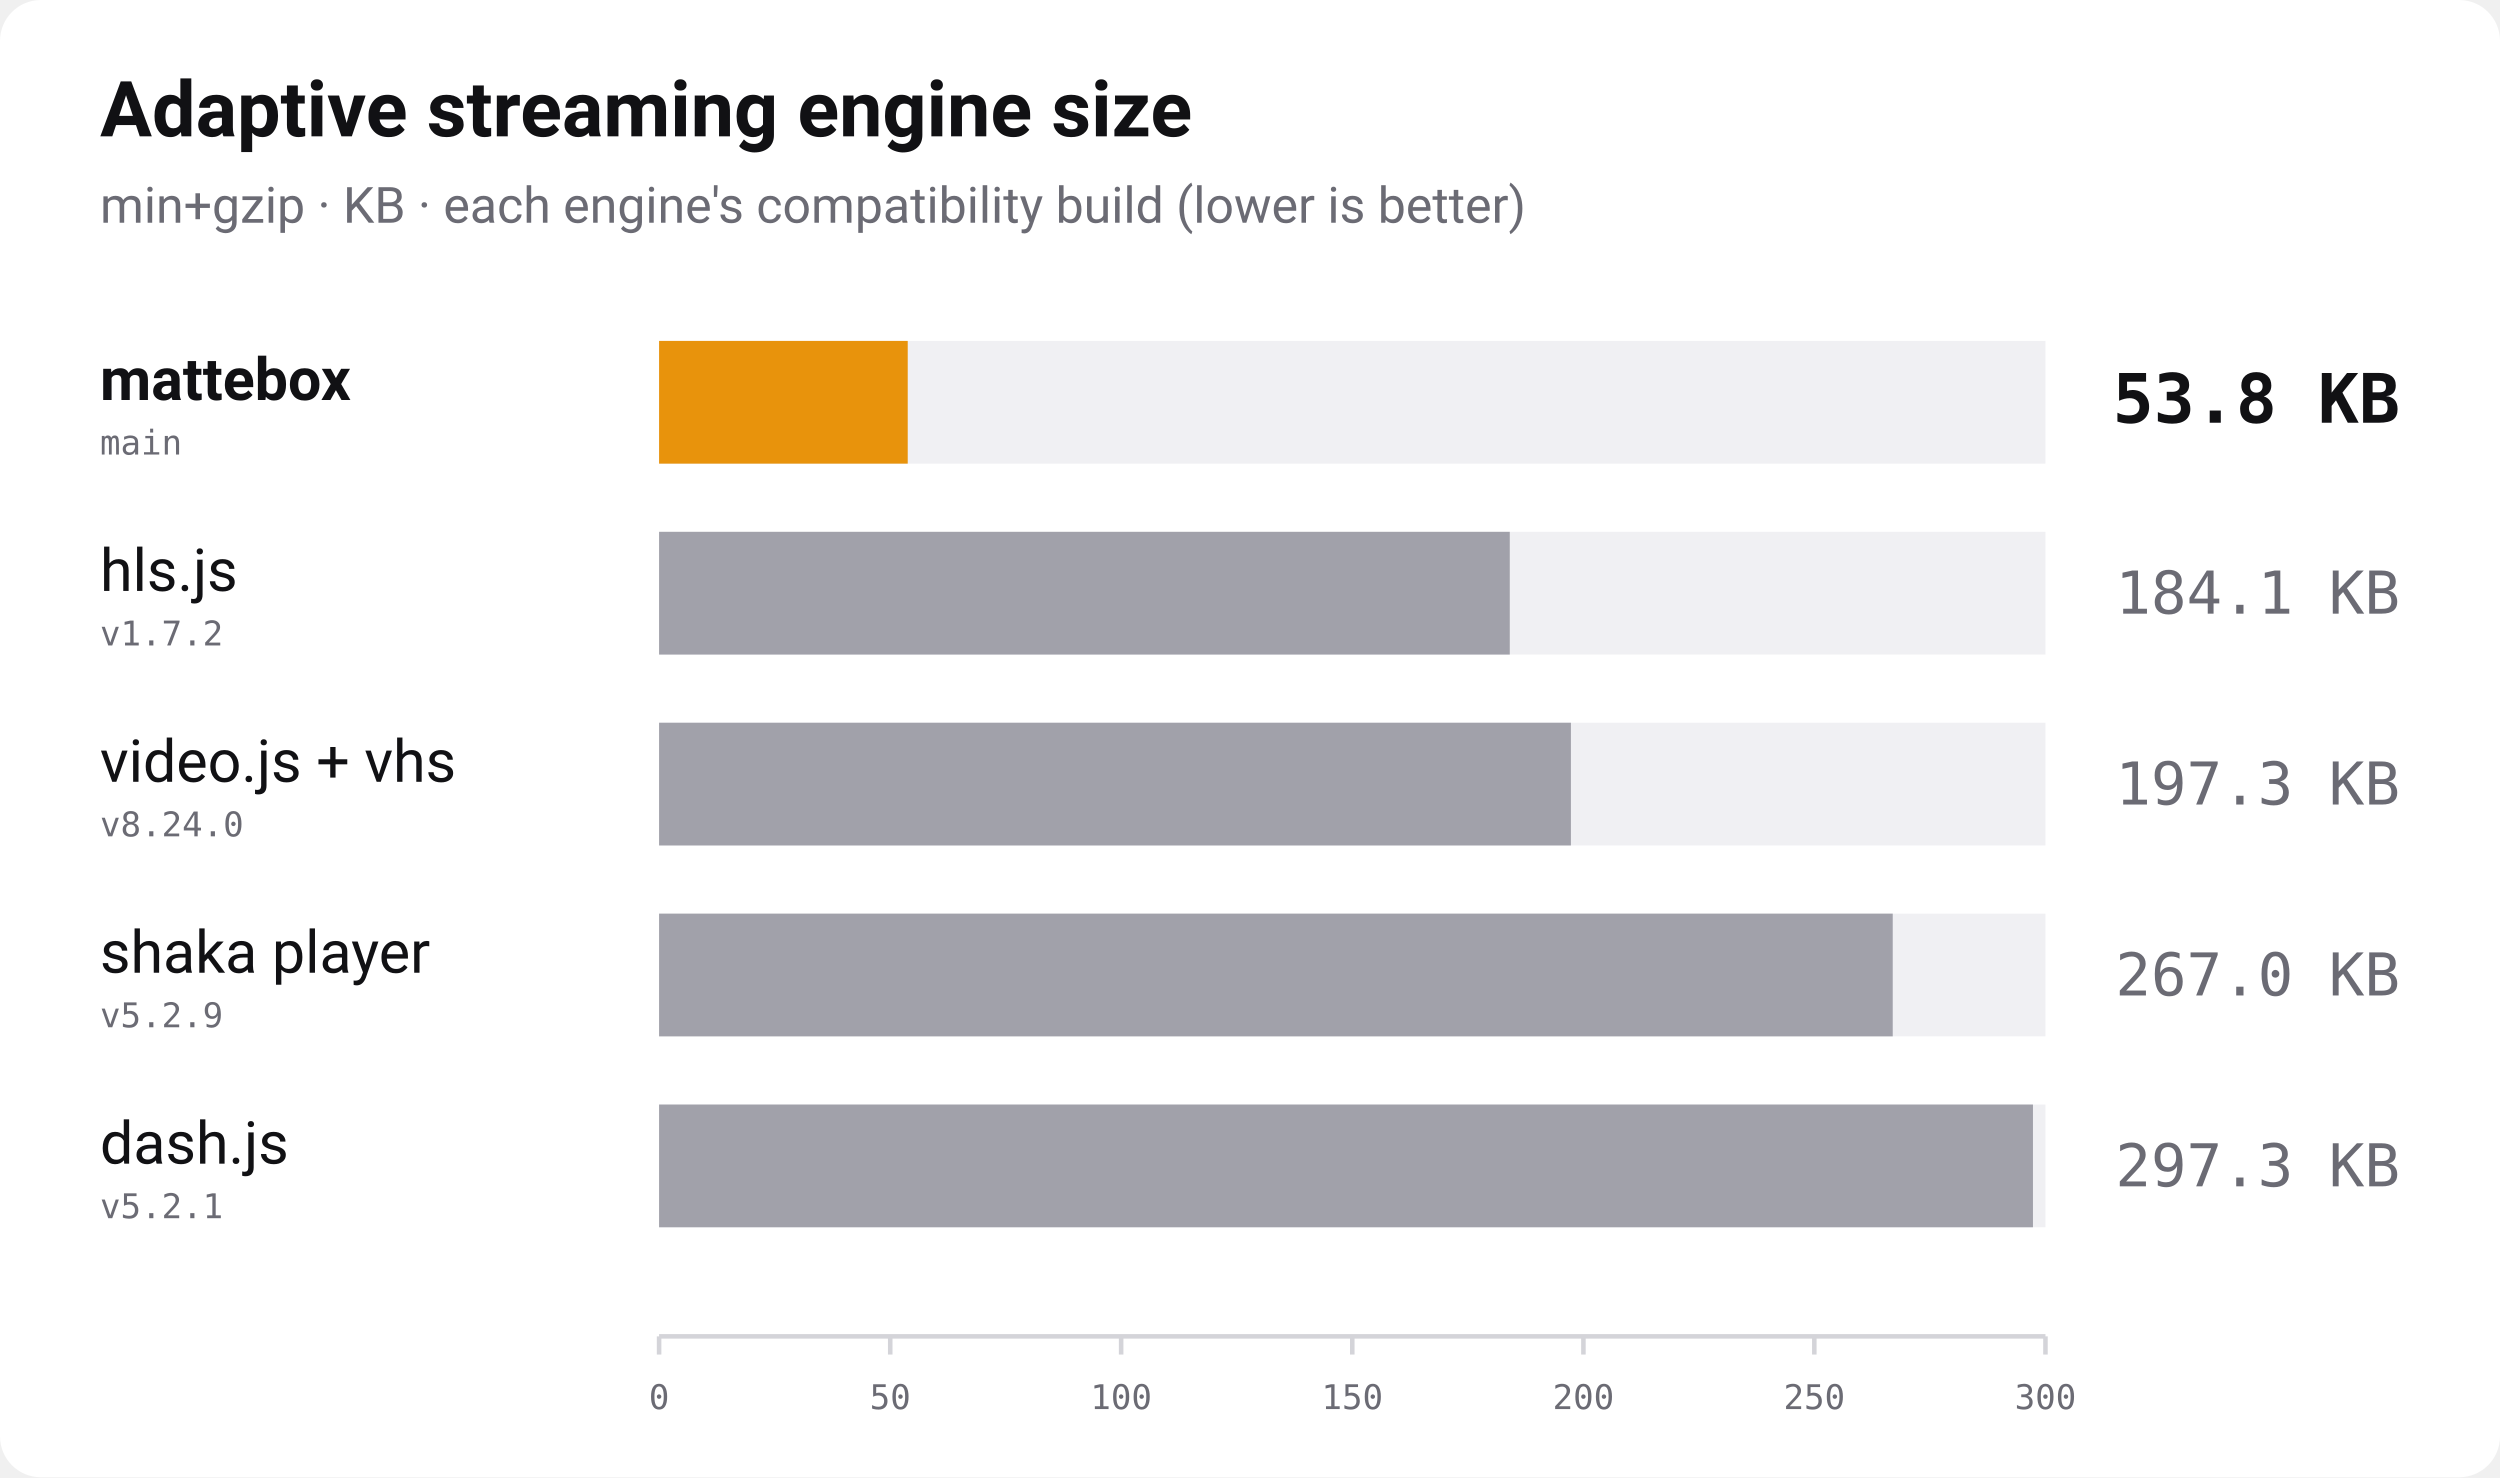
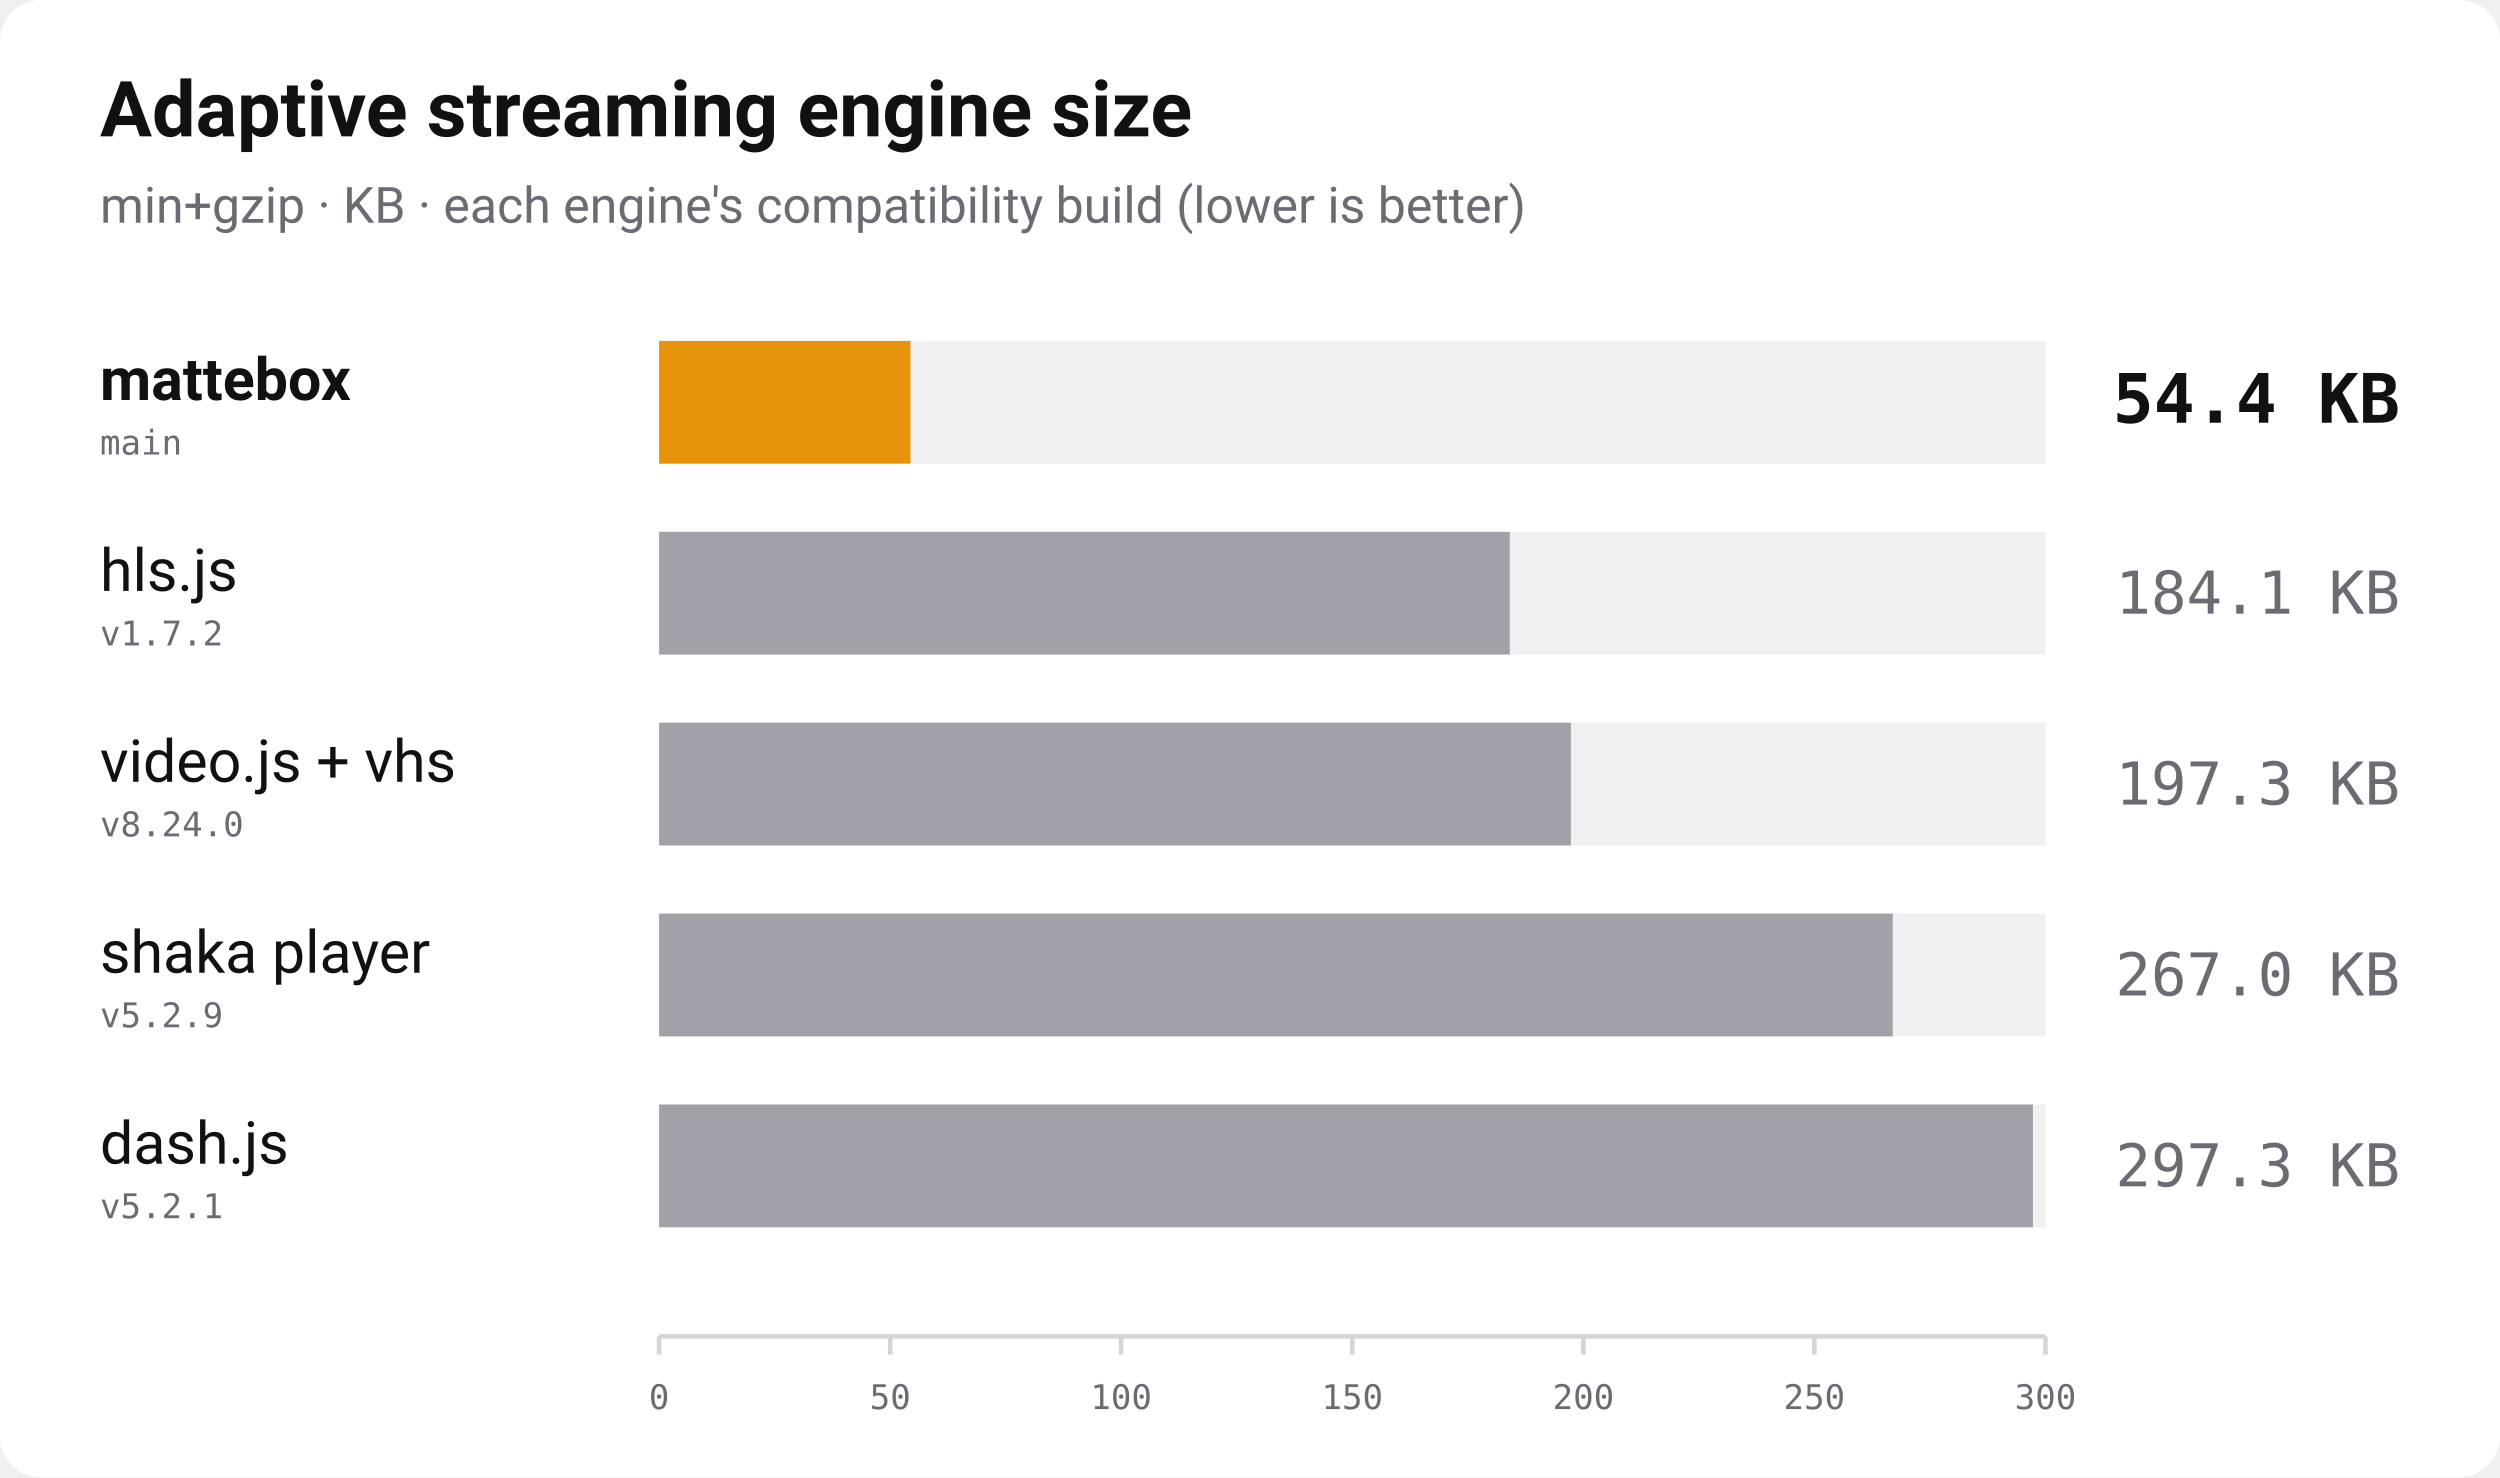
<svg xmlns="http://www.w3.org/2000/svg" width="1100" height="650" viewBox="0 0 1100 650" role="img" aria-label="Bundle size of adaptive streaming players, min+gzip, lower is better">
  <rect width="1100" height="650" rx="18" fill="#ffffff" />
  <text x="44" y="60" font-family="-apple-system, 'Segoe UI', Roboto, Helvetica, Arial, sans-serif" font-size="34" font-weight="700" fill="#111114">Adaptive streaming engine size</text>
  <text x="44" y="98" font-family="-apple-system, 'Segoe UI', Roboto, Helvetica, Arial, sans-serif" font-size="22" fill="#6b6b74">min+gzip · KB · each engine's compatibility build (lower is better)</text>
  <text x="44" y="176" font-family="-apple-system, 'Segoe UI', Roboto, Helvetica, Arial, sans-serif" font-size="26" font-weight="700" fill="#111114">mattebox</text>
  <text x="44" y="200" font-family="ui-monospace, 'SF Mono', Menlo, Consolas, monospace" font-size="15" fill="#6b6b74">main</text>
  <rect x="290" y="150" width="610" height="54" fill="#f0f0f3" />
-   <rect x="290" y="150" width="109.4" height="54" fill="#e8930c" />
-   <text x="1056" y="186" text-anchor="end" font-family="ui-monospace, 'SF Mono', Menlo, Consolas, monospace" font-size="30" font-weight="700" fill="#111114">53.8 KB</text>
+   <rect x="290" y="150" width="110.6" height="54" fill="#e8930c" />
+   <text x="1056" y="186" text-anchor="end" font-family="ui-monospace, 'SF Mono', Menlo, Consolas, monospace" font-size="30" font-weight="700" fill="#111114">54.4 KB</text>
  <text x="44" y="260" font-family="-apple-system, 'Segoe UI', Roboto, Helvetica, Arial, sans-serif" font-size="26" font-weight="400" fill="#111114">hls.js</text>
  <text x="44" y="284" font-family="ui-monospace, 'SF Mono', Menlo, Consolas, monospace" font-size="15" fill="#6b6b74">v1.7.2</text>
  <rect x="290" y="234" width="610" height="54" fill="#f0f0f3" />
  <rect x="290" y="234" width="374.3" height="54" fill="#a1a1aa" />
  <text x="1056" y="270" text-anchor="end" font-family="ui-monospace, 'SF Mono', Menlo, Consolas, monospace" font-size="26" font-weight="400" fill="#6b6b74">184.1 KB</text>
  <text x="44" y="344" font-family="-apple-system, 'Segoe UI', Roboto, Helvetica, Arial, sans-serif" font-size="26" font-weight="400" fill="#111114">video.js + vhs</text>
  <text x="44" y="368" font-family="ui-monospace, 'SF Mono', Menlo, Consolas, monospace" font-size="15" fill="#6b6b74">v8.24.0</text>
  <rect x="290" y="318" width="610" height="54" fill="#f0f0f3" />
  <rect x="290" y="318" width="401.2" height="54" fill="#a1a1aa" />
  <text x="1056" y="354" text-anchor="end" font-family="ui-monospace, 'SF Mono', Menlo, Consolas, monospace" font-size="26" font-weight="400" fill="#6b6b74">197.3 KB</text>
  <text x="44" y="428" font-family="-apple-system, 'Segoe UI', Roboto, Helvetica, Arial, sans-serif" font-size="26" font-weight="400" fill="#111114">shaka player</text>
  <text x="44" y="452" font-family="ui-monospace, 'SF Mono', Menlo, Consolas, monospace" font-size="15" fill="#6b6b74">v5.2.9</text>
  <rect x="290" y="402" width="610" height="54" fill="#f0f0f3" />
  <rect x="290" y="402" width="542.8" height="54" fill="#a1a1aa" />
  <text x="1056" y="438" text-anchor="end" font-family="ui-monospace, 'SF Mono', Menlo, Consolas, monospace" font-size="26" font-weight="400" fill="#6b6b74">267.0 KB</text>
  <text x="44" y="512" font-family="-apple-system, 'Segoe UI', Roboto, Helvetica, Arial, sans-serif" font-size="26" font-weight="400" fill="#111114">dash.js</text>
  <text x="44" y="536" font-family="ui-monospace, 'SF Mono', Menlo, Consolas, monospace" font-size="15" fill="#6b6b74">v5.2.1</text>
  <rect x="290" y="486" width="610" height="54" fill="#f0f0f3" />
  <rect x="290" y="486" width="604.5" height="54" fill="#a1a1aa" />
  <text x="1056" y="522" text-anchor="end" font-family="ui-monospace, 'SF Mono', Menlo, Consolas, monospace" font-size="26" font-weight="400" fill="#6b6b74">297.3 KB</text>
  <line x1="290" y1="588" x2="900" y2="588" stroke="#d4d4d9" stroke-width="2" />
  <line x1="290.0" y1="588" x2="290.0" y2="596" stroke="#d4d4d9" stroke-width="2" />
  <text x="290.0" y="620" text-anchor="middle" font-family="ui-monospace, 'SF Mono', Menlo, Consolas, monospace" font-size="15" fill="#6b6b74">0</text>
  <line x1="391.7" y1="588" x2="391.7" y2="596" stroke="#d4d4d9" stroke-width="2" />
  <text x="391.7" y="620" text-anchor="middle" font-family="ui-monospace, 'SF Mono', Menlo, Consolas, monospace" font-size="15" fill="#6b6b74">50</text>
  <line x1="493.3" y1="588" x2="493.3" y2="596" stroke="#d4d4d9" stroke-width="2" />
  <text x="493.3" y="620" text-anchor="middle" font-family="ui-monospace, 'SF Mono', Menlo, Consolas, monospace" font-size="15" fill="#6b6b74">100</text>
  <line x1="595.0" y1="588" x2="595.0" y2="596" stroke="#d4d4d9" stroke-width="2" />
  <text x="595.0" y="620" text-anchor="middle" font-family="ui-monospace, 'SF Mono', Menlo, Consolas, monospace" font-size="15" fill="#6b6b74">150</text>
  <line x1="696.7" y1="588" x2="696.7" y2="596" stroke="#d4d4d9" stroke-width="2" />
  <text x="696.7" y="620" text-anchor="middle" font-family="ui-monospace, 'SF Mono', Menlo, Consolas, monospace" font-size="15" fill="#6b6b74">200</text>
  <line x1="798.3" y1="588" x2="798.3" y2="596" stroke="#d4d4d9" stroke-width="2" />
  <text x="798.3" y="620" text-anchor="middle" font-family="ui-monospace, 'SF Mono', Menlo, Consolas, monospace" font-size="15" fill="#6b6b74">250</text>
  <line x1="900.0" y1="588" x2="900.0" y2="596" stroke="#d4d4d9" stroke-width="2" />
  <text x="900.0" y="620" text-anchor="middle" font-family="ui-monospace, 'SF Mono', Menlo, Consolas, monospace" font-size="15" fill="#6b6b74">300</text>
</svg>
